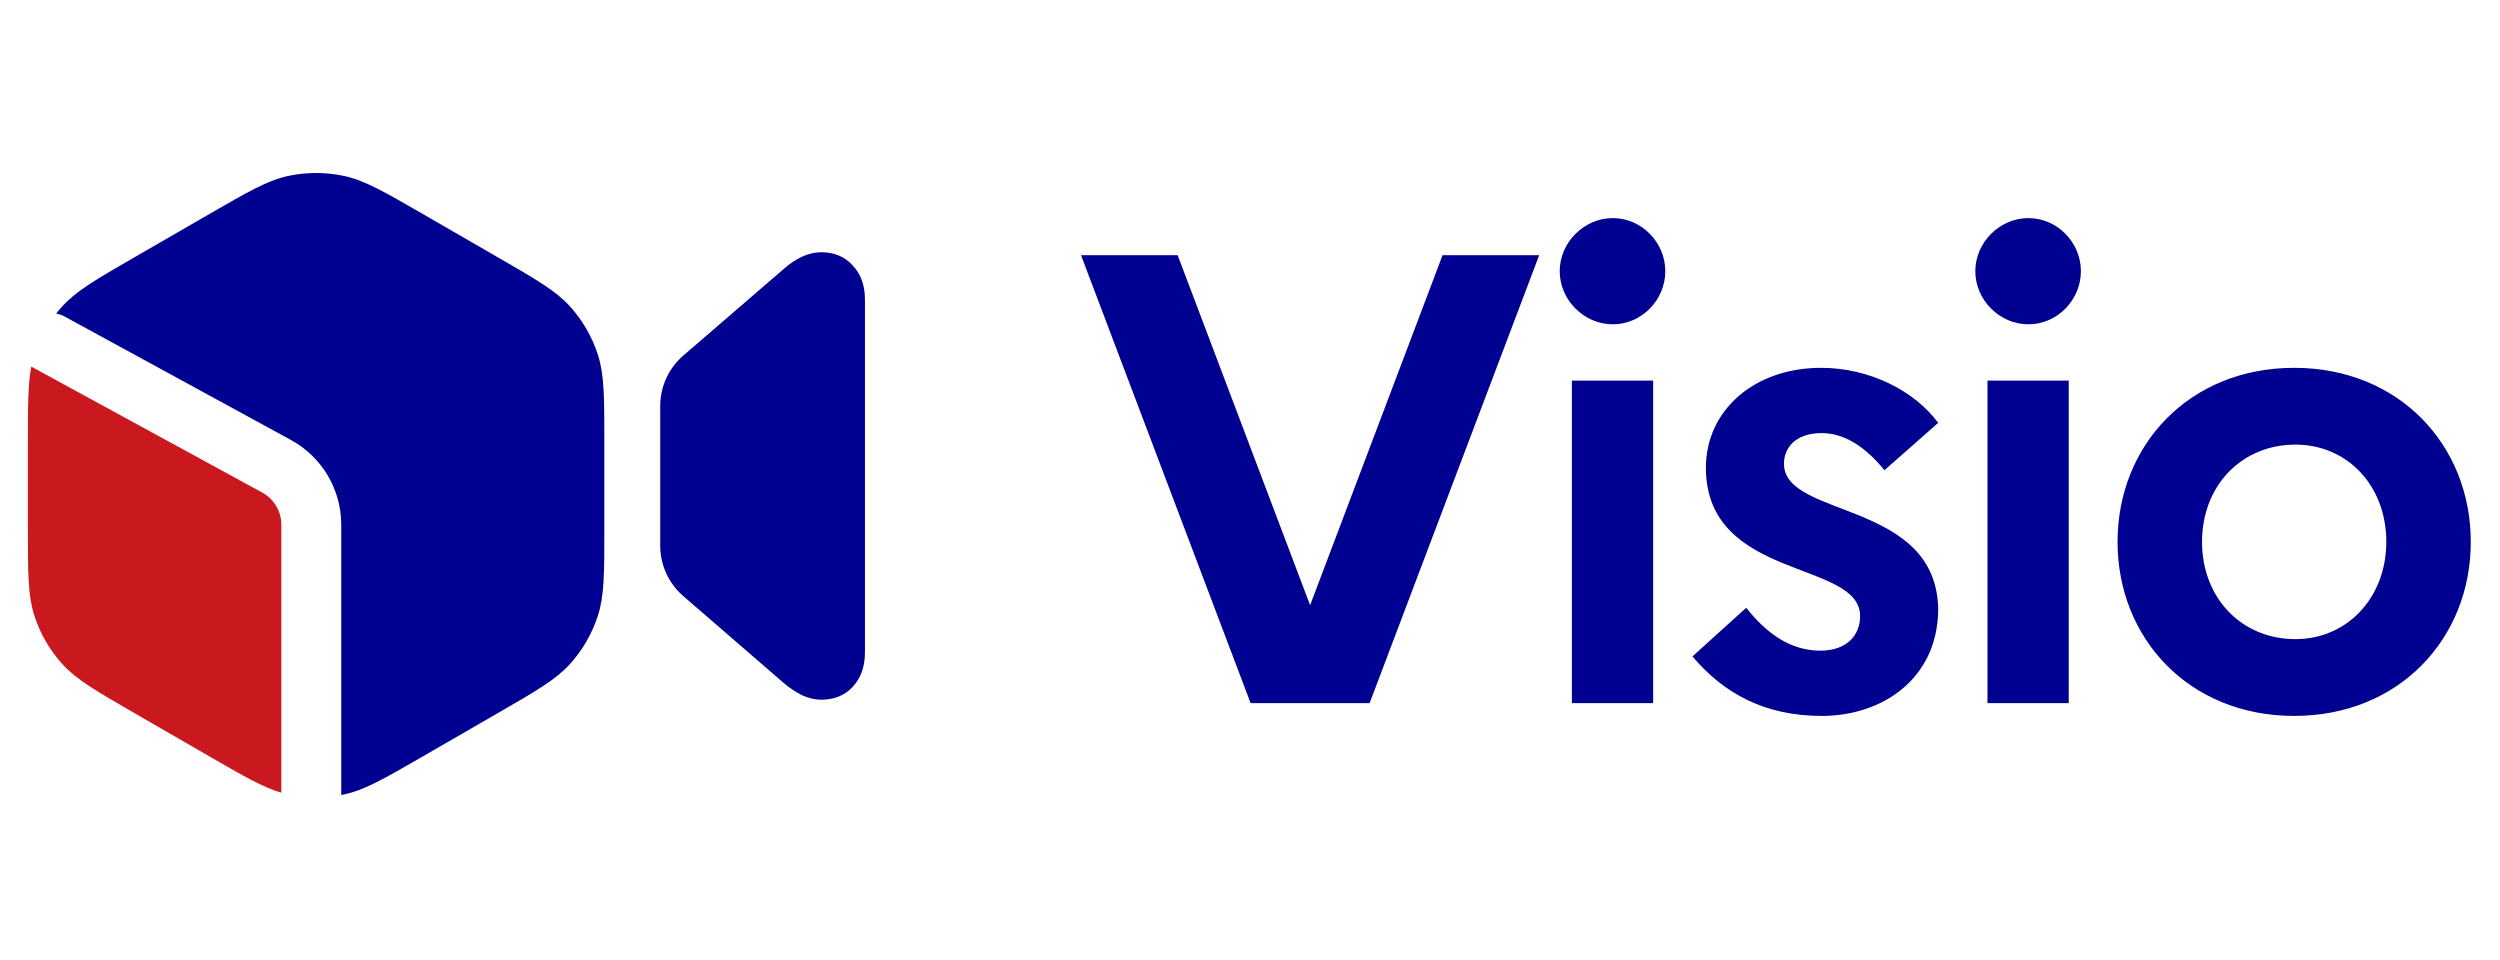
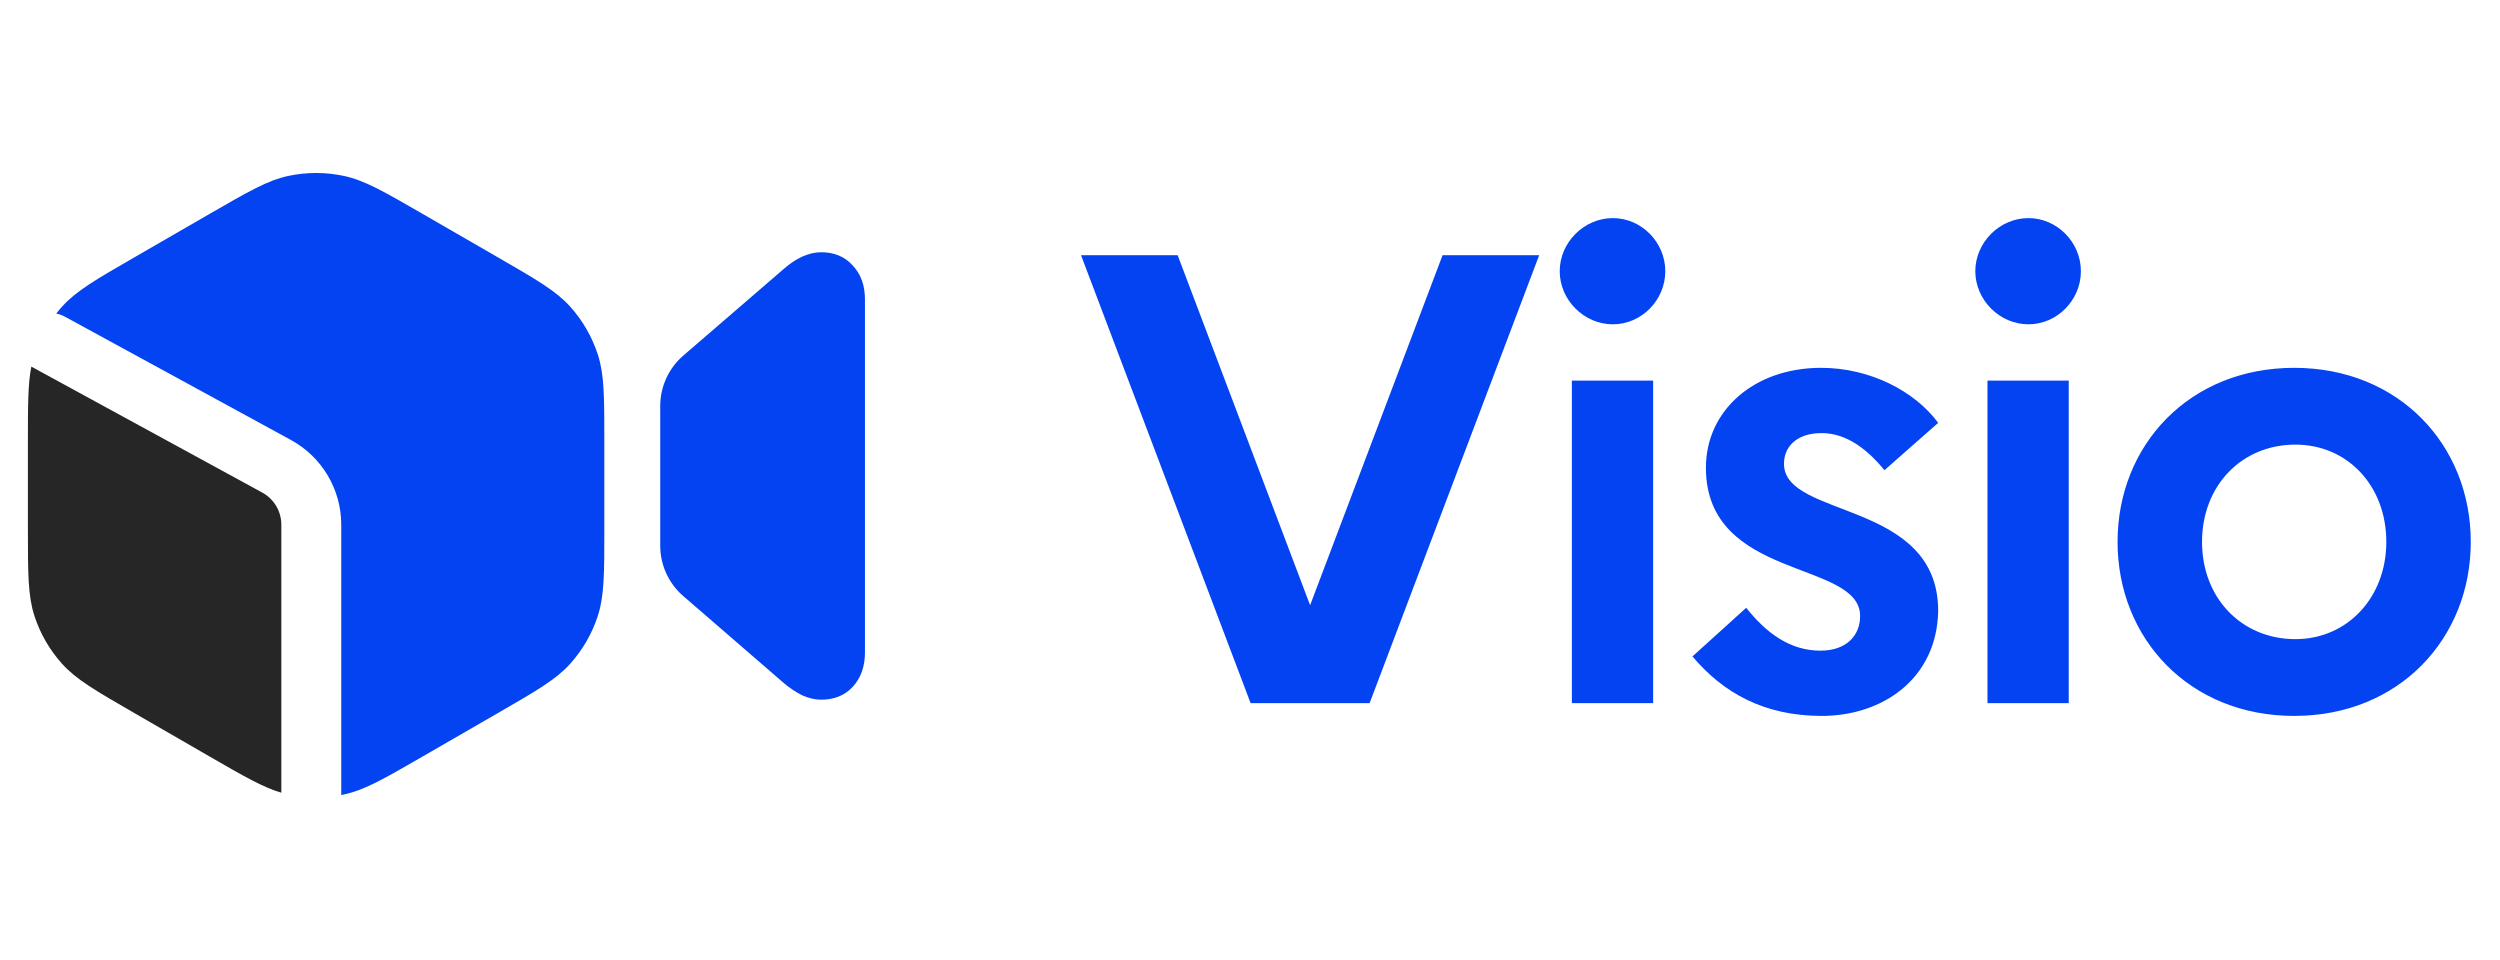
<svg xmlns="http://www.w3.org/2000/svg" width="448" height="172" viewBox="0 0 448 172" fill="none">
-   <path d="M5.611 65.695C5 68.832 5 72.695 5 79.166V94.731C5 102.759 5 106.773 6.168 110.366C7.201 113.546 8.89 116.472 11.127 118.957C13.655 121.765 17.132 123.772 24.084 127.786L37.564 135.568C43.717 139.121 47.147 141.101 50.416 142.054V94.029C50.416 91.628 49.105 89.419 46.998 88.27L5.611 65.695Z" fill="#C9191E" />
-   <path d="M118.313 72.749V97.79C118.313 101.252 119.818 104.544 122.436 106.809L140.459 122.406C141.513 123.298 142.608 124.028 143.744 124.596C144.92 125.123 146.056 125.387 147.151 125.387C149.503 125.387 151.389 124.616 152.809 123.075C154.269 121.493 154.999 119.445 154.999 116.93V53.658C154.999 51.143 154.269 49.115 152.809 47.574C151.389 45.992 149.503 45.201 147.151 45.201C146.056 45.201 144.92 45.465 143.744 45.992C142.608 46.519 141.513 47.249 140.459 48.182L122.45 63.717C119.823 65.983 118.313 69.28 118.313 72.749Z" fill="#000091" />
-   <path d="M11.634 56.752C11.133 56.479 10.608 56.294 10.076 56.191C10.411 55.763 10.762 55.345 11.128 54.939C13.656 52.132 17.132 50.124 24.084 46.111L37.564 38.328C44.517 34.314 47.993 32.307 51.689 31.521C54.959 30.826 58.338 30.826 61.608 31.521C65.304 32.307 68.78 34.314 75.733 38.328L89.053 46.019C89.107 46.049 89.16 46.08 89.213 46.111C96.165 50.124 99.642 52.132 102.17 54.939C104.407 57.424 106.096 60.351 107.13 63.53C108.297 67.124 108.297 71.138 108.297 79.166V94.731C108.297 102.759 108.297 106.773 107.13 110.366C106.096 113.546 104.407 116.473 102.17 118.957C99.642 121.765 96.165 123.772 89.213 127.785C89.154 127.82 89.094 127.855 89.034 127.889L75.733 135.568C68.78 139.582 65.304 141.589 61.608 142.375C61.456 142.407 61.304 142.438 61.152 142.467L61.152 94.029C61.152 87.7 57.695 81.876 52.139 78.846L11.634 56.752Z" fill="#000091" />
-   <path d="M193.72 45.733H211.035L234.771 108.456L258.507 45.733H275.821L245.435 126H224.107L193.72 45.733ZM289.019 58.117C283.859 58.117 279.501 53.76 279.501 48.6C279.501 43.44 283.859 39.083 289.019 39.083C294.179 39.083 298.421 43.44 298.421 48.6C298.421 53.76 294.179 58.117 289.019 58.117ZM281.68 126V68.208H296.243V126H281.68ZM303.29 117.629L312.922 108.915C316.477 113.387 320.72 116.597 326.224 116.597C330.925 116.597 333.333 113.845 333.333 110.405C333.333 100.315 305.698 104.099 305.698 83.803C305.698 73.597 314.298 65.915 326.338 65.915C335.168 65.915 343.194 70.157 347.322 75.776L337.69 84.261C334.709 80.592 330.925 77.611 326.453 77.611C321.866 77.611 319.688 80.133 319.688 83.115C319.688 92.976 347.322 89.536 347.322 109.488C347.093 121.643 337.346 128.293 326.453 128.293C316.133 128.293 308.794 124.165 303.29 117.629ZM363.494 58.117C358.334 58.117 353.977 53.76 353.977 48.6C353.977 43.44 358.334 39.083 363.494 39.083C368.654 39.083 372.897 43.44 372.897 48.6C372.897 53.76 368.654 58.117 363.494 58.117ZM356.155 126V68.208H370.718V126H356.155ZM411.115 65.915C429.92 65.915 442.763 79.789 442.763 97.104C442.763 114.419 429.92 128.293 411.115 128.293C392.309 128.293 379.467 114.419 379.467 97.104C379.467 79.789 392.309 65.915 411.115 65.915ZM411.344 114.533C420.632 114.533 427.627 107.08 427.627 97.104C427.627 87.013 420.632 79.675 411.344 79.675C401.712 79.675 394.603 87.013 394.603 97.104C394.603 107.195 401.712 114.533 411.344 114.533Z" fill="#000091" />
+   <path d="M5.611 65.695C5 68.832 5 72.695 5 79.166V94.731C5 102.759 5 106.773 6.168 110.366C7.201 113.546 8.89 116.472 11.127 118.957C13.655 121.765 17.132 123.772 24.084 127.786L37.564 135.568C43.717 139.121 47.147 141.101 50.416 142.054V94.029C50.416 91.628 49.105 89.419 46.998 88.27L5.611 65.695Z" fill="#262626" />
+   <path d="M118.313 72.749V97.79C118.313 101.252 119.818 104.544 122.436 106.809L140.459 122.406C141.513 123.298 142.608 124.028 143.744 124.596C144.92 125.123 146.056 125.387 147.151 125.387C149.503 125.387 151.389 124.616 152.809 123.075C154.269 121.493 154.999 119.445 154.999 116.93V53.658C154.999 51.143 154.269 49.115 152.809 47.574C151.389 45.992 149.503 45.201 147.151 45.201C146.056 45.201 144.92 45.465 143.744 45.992C142.608 46.519 141.513 47.249 140.459 48.182L122.45 63.717C119.823 65.983 118.313 69.28 118.313 72.749Z" fill="#0443F2" />
+   <path d="M11.634 56.752C11.133 56.479 10.608 56.294 10.076 56.191C10.411 55.763 10.762 55.345 11.128 54.939C13.656 52.132 17.132 50.124 24.084 46.111L37.564 38.328C44.517 34.314 47.993 32.307 51.689 31.521C54.959 30.826 58.338 30.826 61.608 31.521C65.304 32.307 68.78 34.314 75.733 38.328L89.053 46.019C89.107 46.049 89.16 46.08 89.213 46.111C96.165 50.124 99.642 52.132 102.17 54.939C104.407 57.424 106.096 60.351 107.13 63.53C108.297 67.124 108.297 71.138 108.297 79.166V94.731C108.297 102.759 108.297 106.773 107.13 110.366C106.096 113.546 104.407 116.473 102.17 118.957C99.642 121.765 96.165 123.772 89.213 127.785C89.154 127.82 89.094 127.855 89.034 127.889L75.733 135.568C68.78 139.582 65.304 141.589 61.608 142.375C61.456 142.407 61.304 142.438 61.152 142.467L61.152 94.029C61.152 87.7 57.695 81.876 52.139 78.846L11.634 56.752Z" fill="#0443F2" />
+   <path d="M193.72 45.733H211.035L234.771 108.456L258.507 45.733H275.821L245.435 126H224.107L193.72 45.733ZM289.019 58.117C283.859 58.117 279.501 53.76 279.501 48.6C279.501 43.44 283.859 39.083 289.019 39.083C294.179 39.083 298.421 43.44 298.421 48.6C298.421 53.76 294.179 58.117 289.019 58.117ZM281.68 126V68.208H296.243V126H281.68ZM303.29 117.629L312.922 108.915C316.477 113.387 320.72 116.597 326.224 116.597C330.925 116.597 333.333 113.845 333.333 110.405C333.333 100.315 305.698 104.099 305.698 83.803C305.698 73.597 314.298 65.915 326.338 65.915C335.168 65.915 343.194 70.157 347.322 75.776L337.69 84.261C334.709 80.592 330.925 77.611 326.453 77.611C321.866 77.611 319.688 80.133 319.688 83.115C319.688 92.976 347.322 89.536 347.322 109.488C347.093 121.643 337.346 128.293 326.453 128.293C316.133 128.293 308.794 124.165 303.29 117.629ZM363.494 58.117C358.334 58.117 353.977 53.76 353.977 48.6C353.977 43.44 358.334 39.083 363.494 39.083C368.654 39.083 372.897 43.44 372.897 48.6C372.897 53.76 368.654 58.117 363.494 58.117ZM356.155 126V68.208H370.718V126H356.155ZM411.115 65.915C429.92 65.915 442.763 79.789 442.763 97.104C442.763 114.419 429.92 128.293 411.115 128.293C392.309 128.293 379.467 114.419 379.467 97.104C379.467 79.789 392.309 65.915 411.115 65.915ZM411.344 114.533C420.632 114.533 427.627 107.08 427.627 97.104C427.627 87.013 420.632 79.675 411.344 79.675C401.712 79.675 394.603 87.013 394.603 97.104C394.603 107.195 401.712 114.533 411.344 114.533Z" fill="#0443F2" />
</svg>
